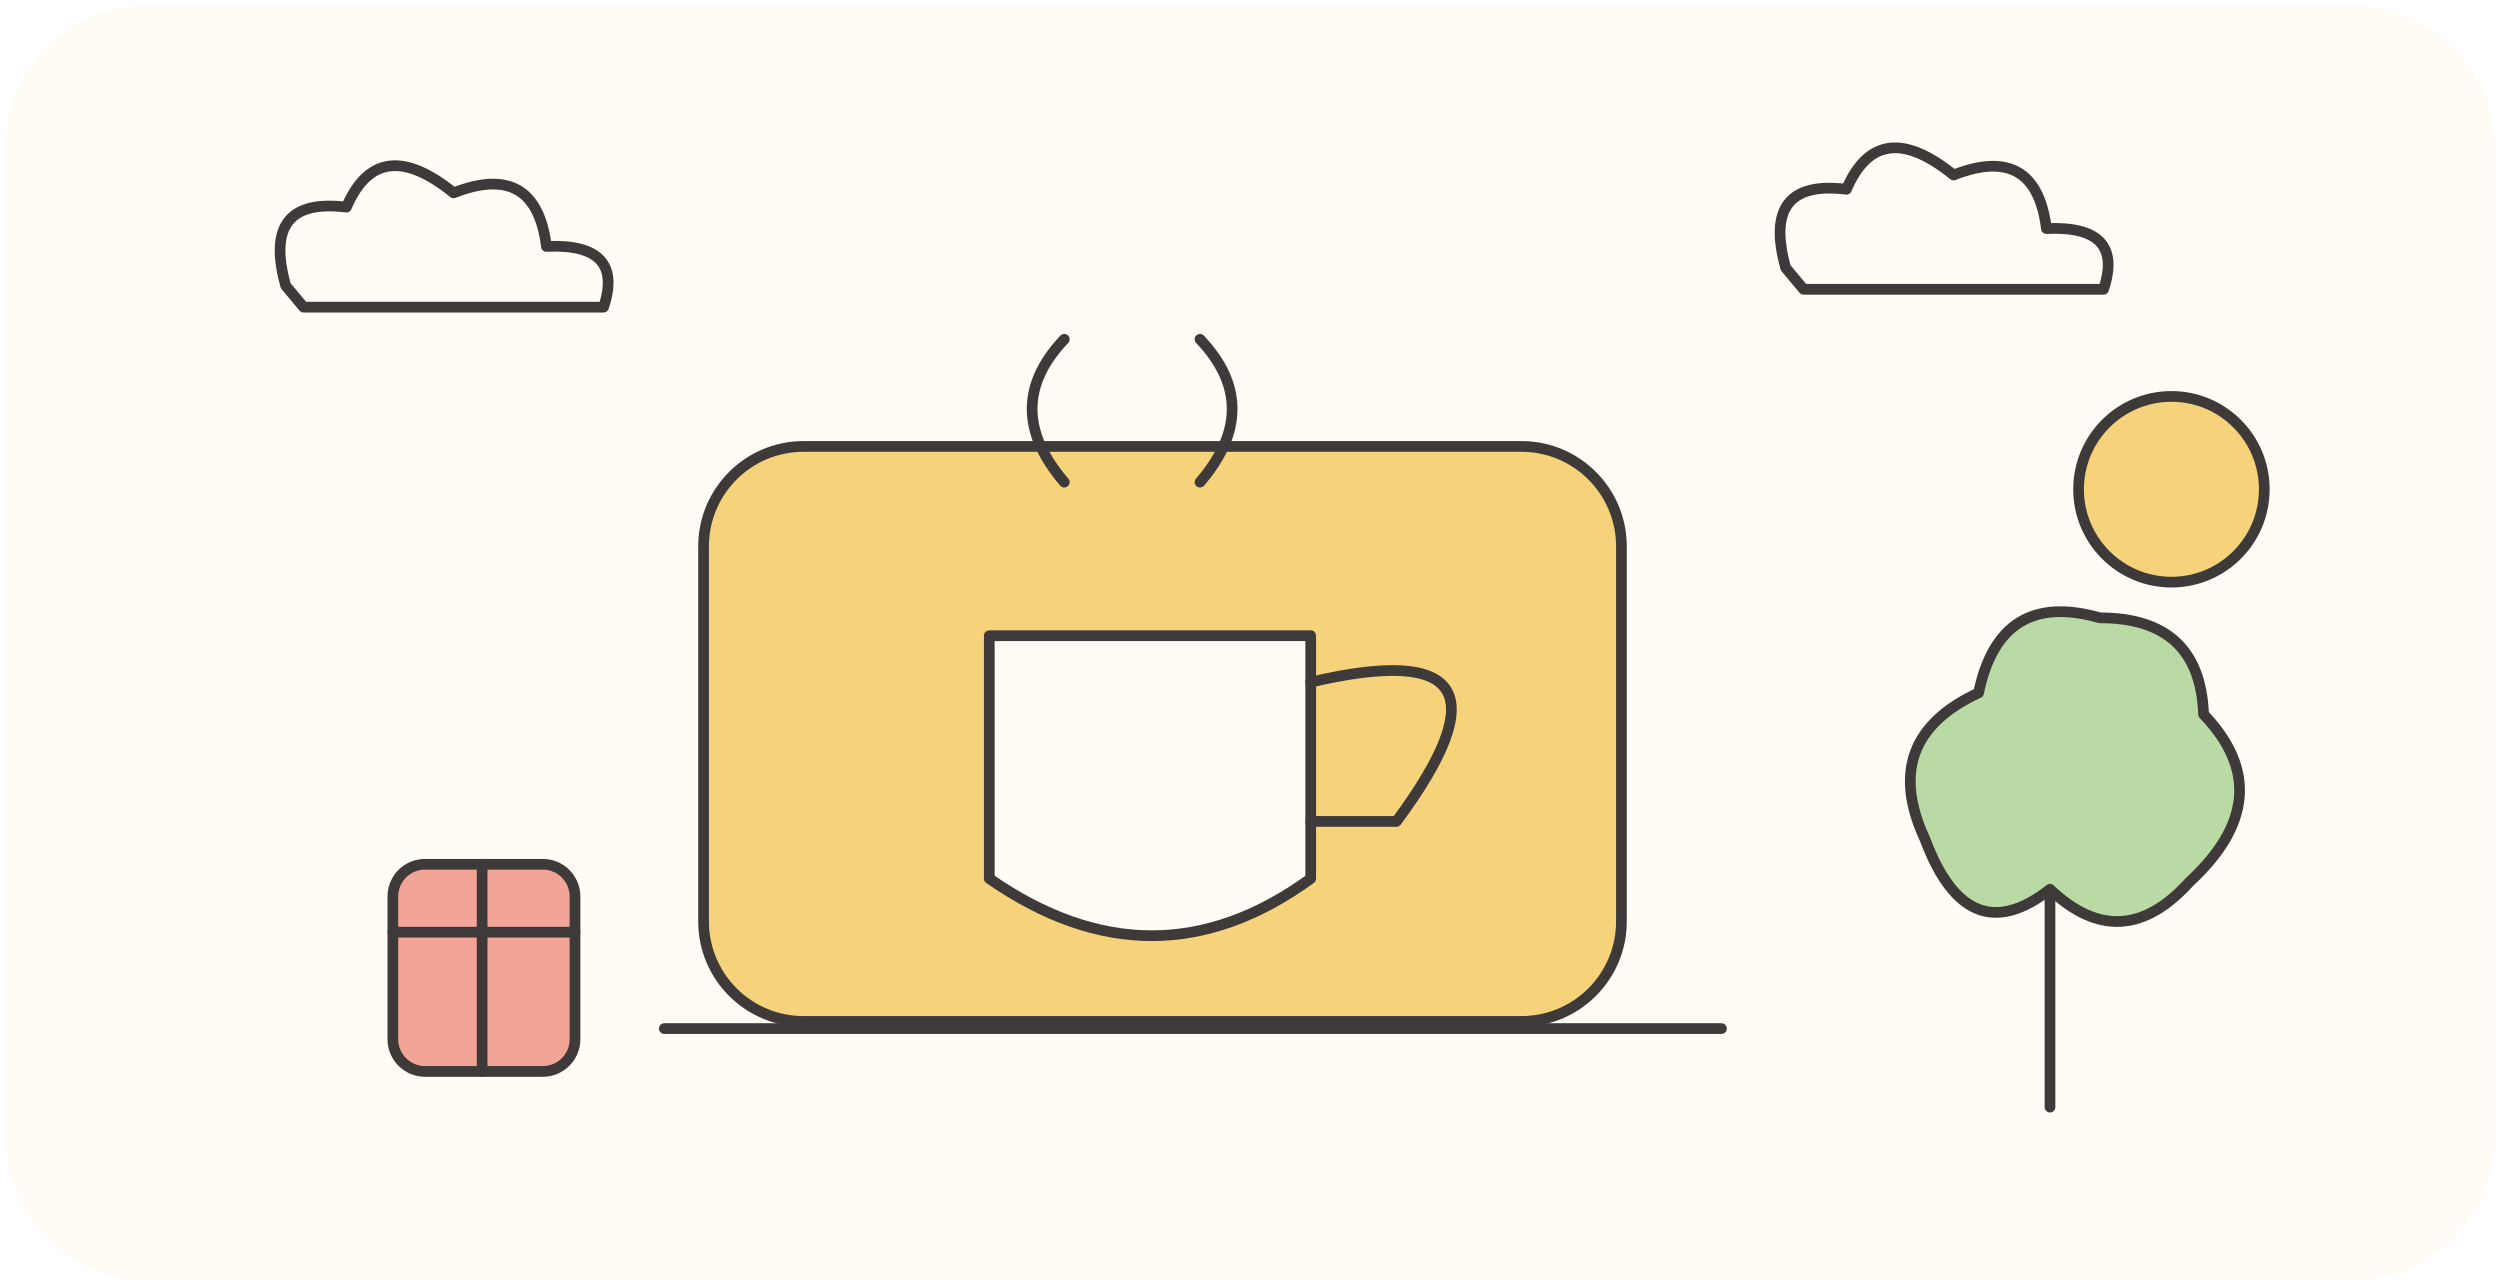
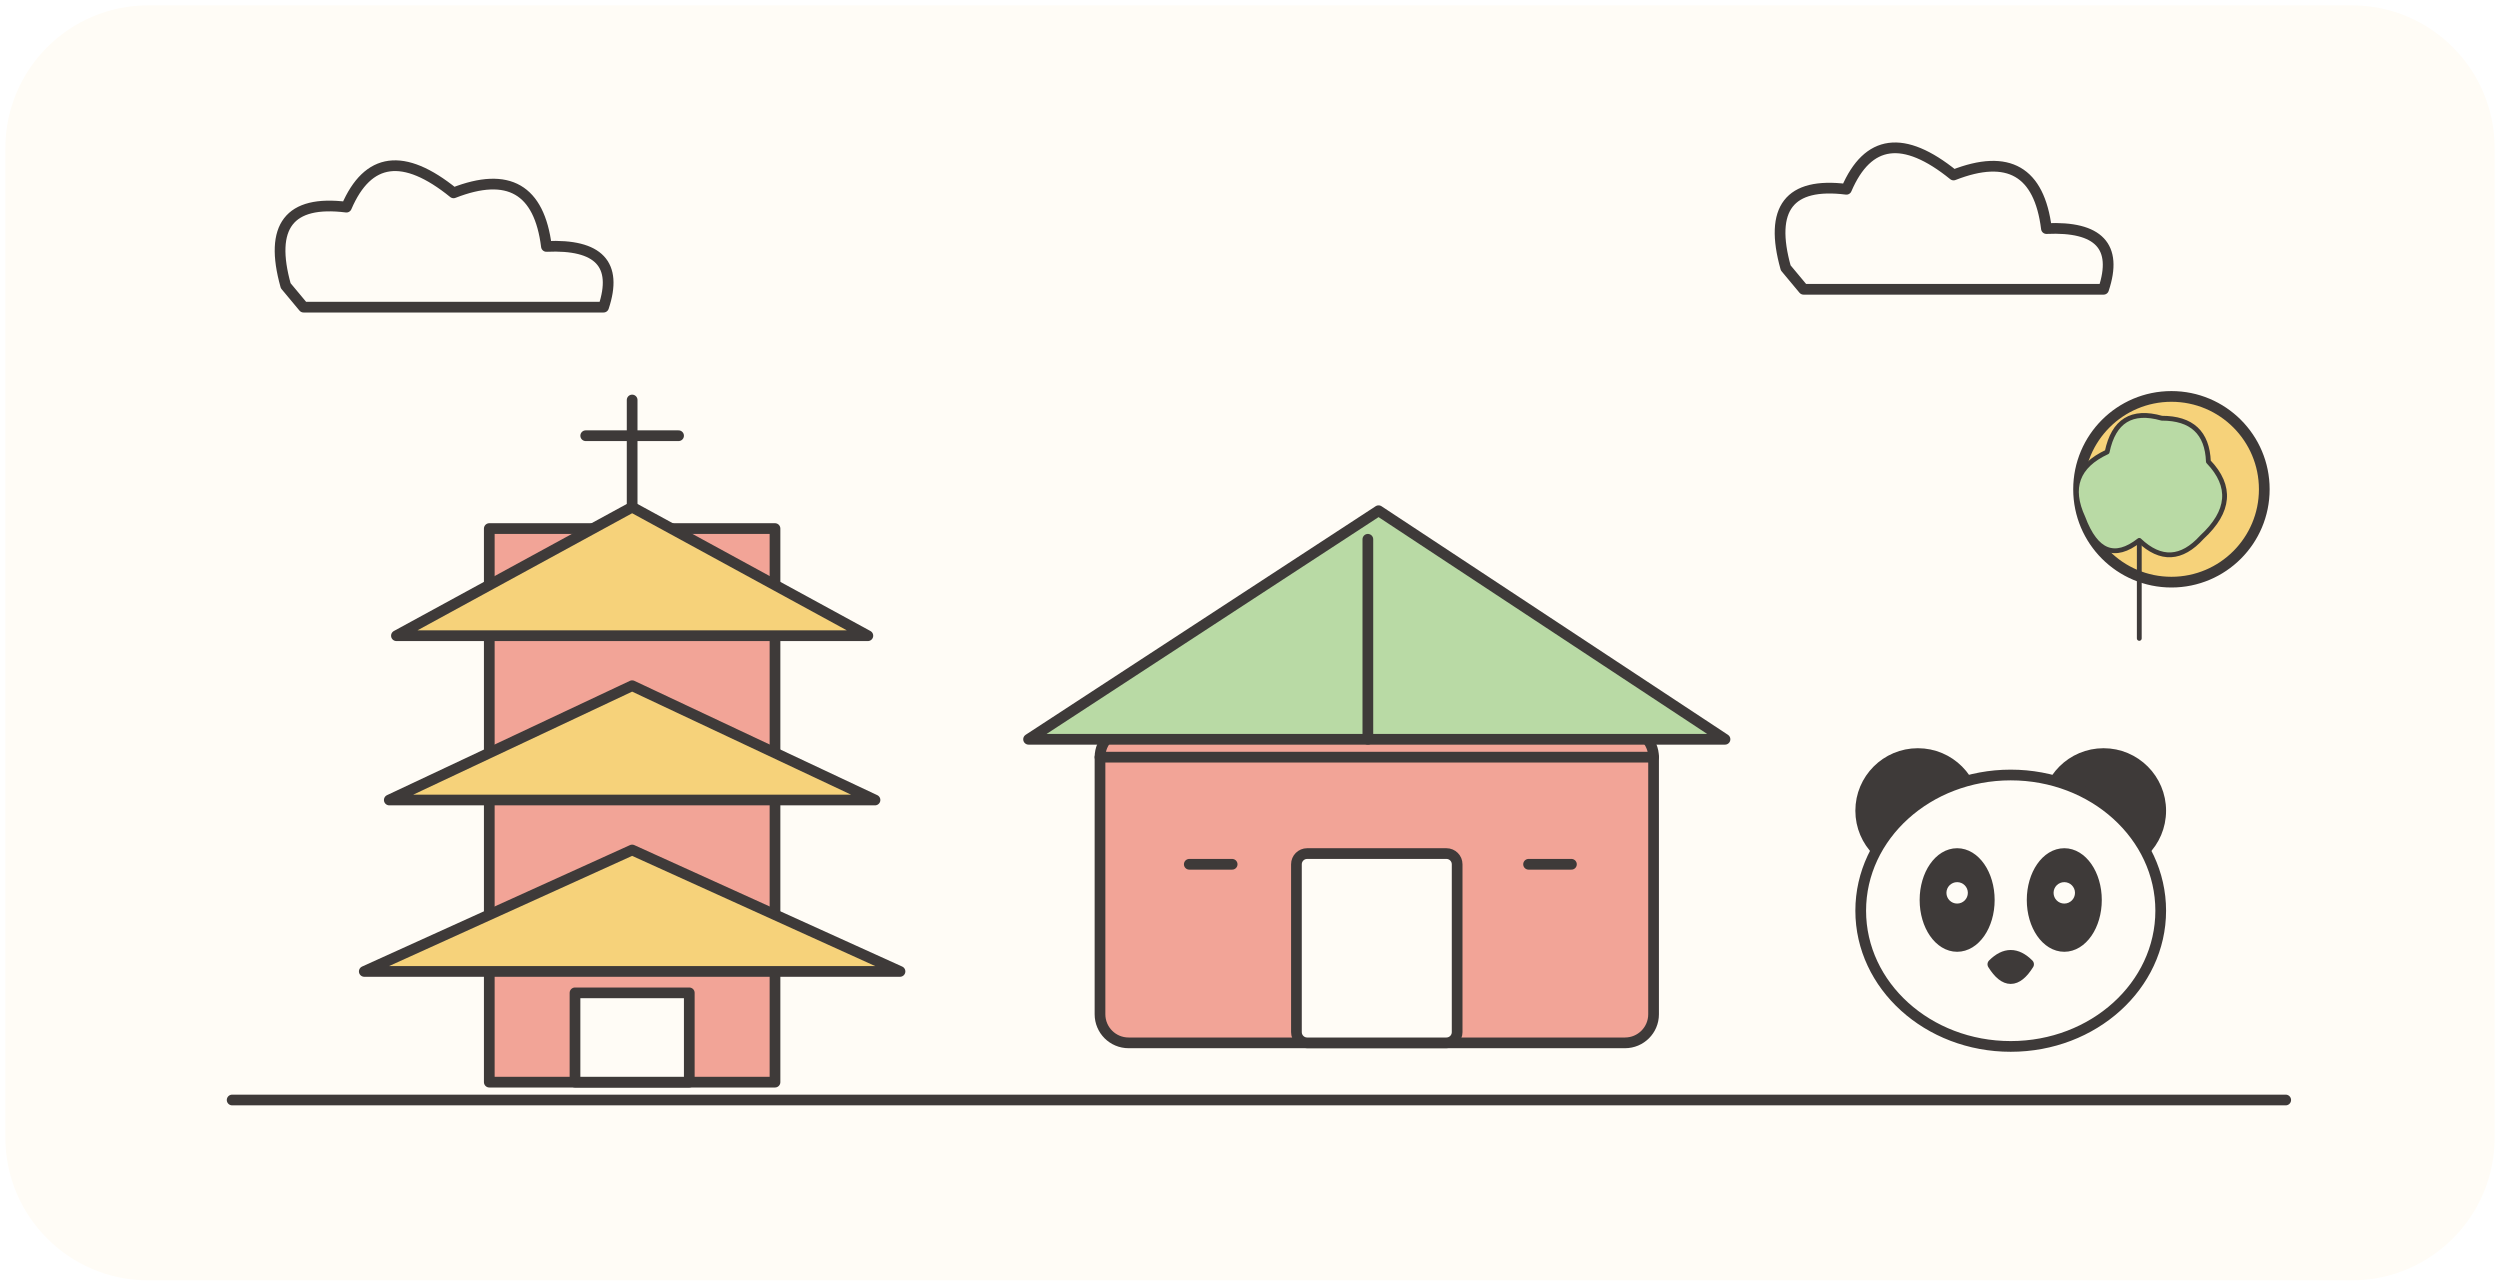
<svg xmlns="http://www.w3.org/2000/svg" class="book-illustration" viewBox="0 0 700 360" role="img" aria-label="原創旅行氣氛插畫">
  <g fill="none" stroke="#3E3A39" stroke-width="3" stroke-linecap="round" stroke-linejoin="round">
    <rect x="1.5" y="1.5" width="697" height="357" rx="40" fill="#FFFCF6" stroke="none" />
    <g class="art-cloud" transform="translate(80 50)">
      <path d="M0 30Q-7 5 17 8Q26-13 47 4Q70-5 73 19Q95 18 89 36H5Z" fill="#FFFCF6" />
    </g>
    <g class="art-cloud" transform="translate(500 45)">
      <path d="M0 30Q-7 5 17 8Q26-13 47 4Q70-5 73 19Q95 18 89 36H5Z" fill="#FFFCF6" />
    </g>
    <circle cx="608" cy="137" r="26" fill="#F6D27A" />
-     <rect x="197" y="125" width="257" height="161" rx="28" fill="#F6D27A" />
-     <path d="M186 288H482" />
-     <path d="M277 178h90v68q-44 32-90 0Z" fill="#FFFCF6" />
-     <path d="M367 191q64-15 24 39h-24" fill="none" />
-     <path d="M298 135q-18-21 0-40M336 135q18-21 0-40" fill="none" />
-     <g transform="translate(574 215) scale(1)">
+     <g transform="translate(177 303)">
+       <path d="M-40 0V-155H40V0Z" fill="#F2A497" />
+       <path d="M-66-125L0-161L66-125ZM-68-79L0-111L68-79ZM-75-31L0-65L75-31Z" fill="#F6D27A" />
+       <path d="M0-162v-29M-13-181h26" />
+       <rect x="-16" y="-25" width="32" height="25" fill="#FFFCF6" />
+     </g>
+     <g transform="translate(288 164)">
+       <rect x="20" y="40" width="155" height="88" rx="8" fill="#F2A497" />
+       <path d="M0 43L98-21L195 43Z" fill="#B9DAA5" />
+       <path d="M20 48H175M95-13V43" />
+       <rect x="75" y="75" width="45" height="53" rx="3" fill="#FFFCF6" />
+       <path d="M45 78h12M140 78h12" />
+     </g>
+     <g transform="translate(563 255)">
+       <circle cx="-26" cy="-28" r="16" fill="#3E3A39" />
+       <circle cx="26" cy="-28" r="16" fill="#3E3A39" />
+       <ellipse rx="42" ry="38" fill="#FFFCF6" />
+       <ellipse cx="-15" cy="-3" rx="9" ry="13" fill="#3E3A39" />
+       <ellipse cx="15" cy="-3" rx="9" ry="13" fill="#3E3A39" />
+       <circle cx="-15" cy="-5" r="3" fill="#FFFCF6" stroke="none" />
+       <circle cx="15" cy="-5" r="3" fill="#FFFCF6" stroke="none" />
+       <path d="M-5 15Q0 10 5 15Q0 23-5 15" fill="#3E3A39" />
+     </g>
+     <path d="M65 308H640" />
+     <g transform="translate(599 136) scale(0.45)">
      <path d="M0 35V95" />
      <path d="M-35 20Q-48-8-20-21Q-14-50 14-42Q42-42 43-15Q65 8 39 32Q20 53 0 34Q-23 52-35 20Z" fill="#B9DAA5" />
    </g>
-     <rect x="110" y="242" width="51" height="58" rx="9" fill="#F2A497" />
-     <path d="M110 261h51M135 242v58" />
  </g>
</svg>
